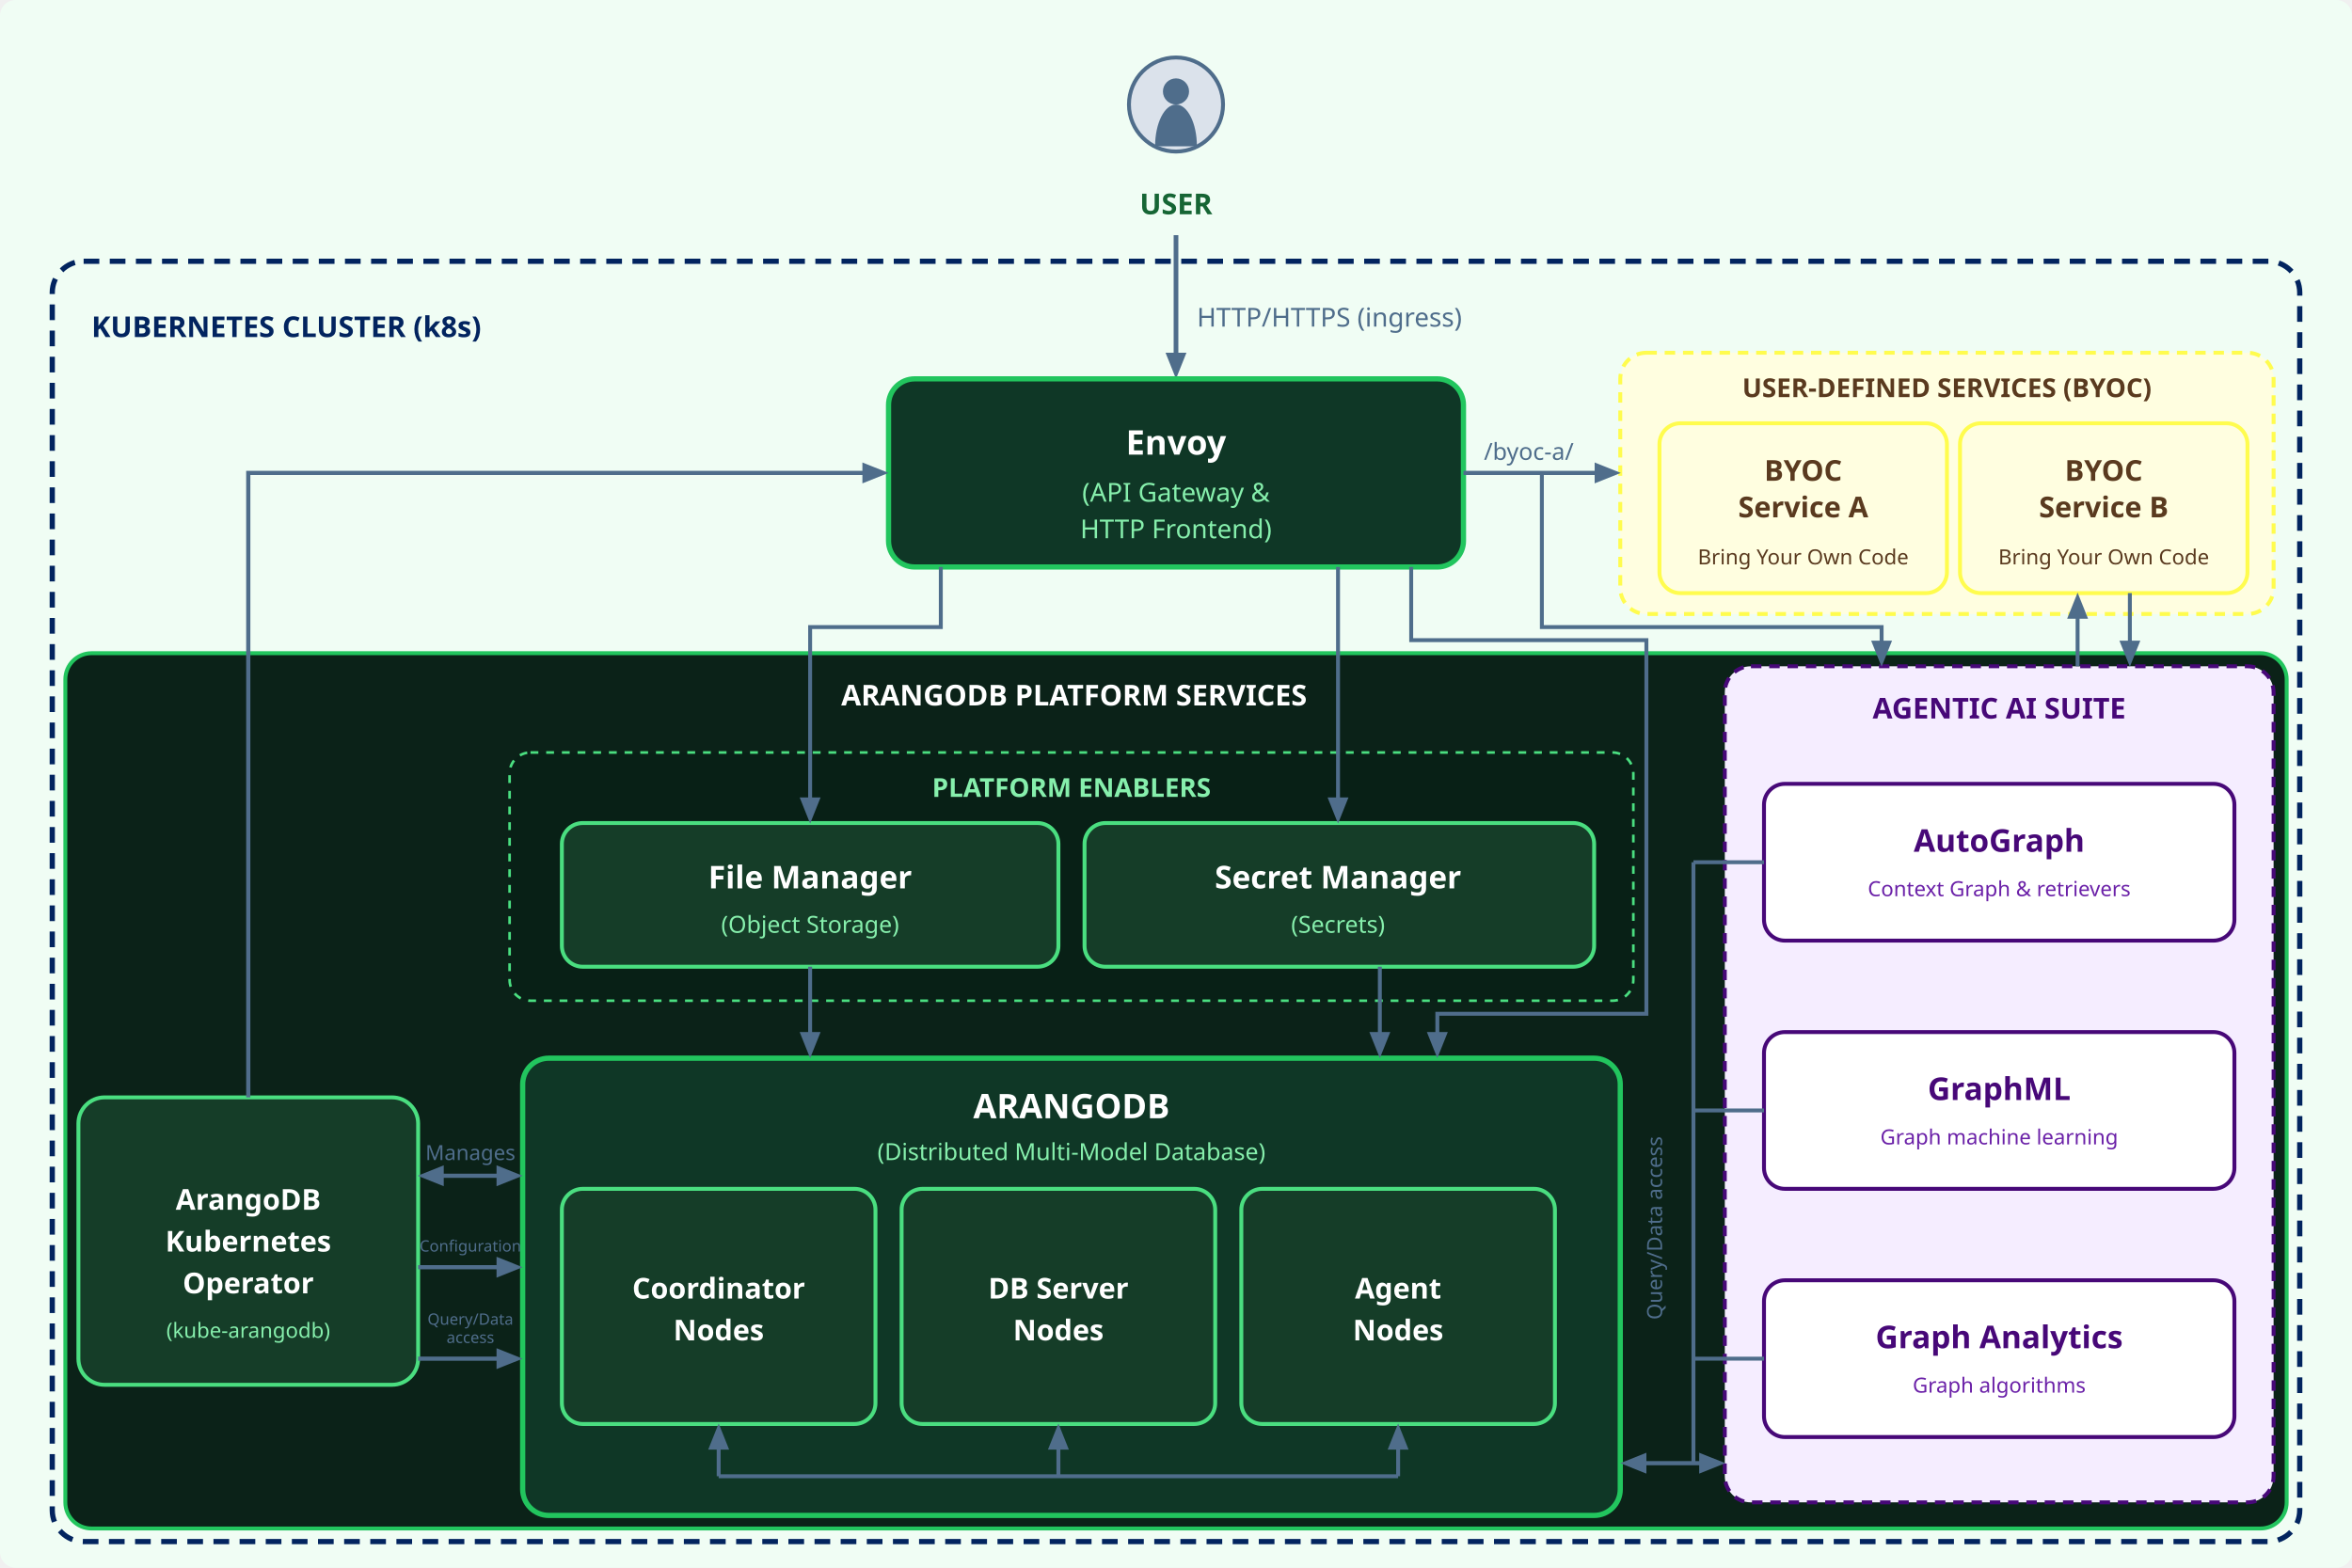
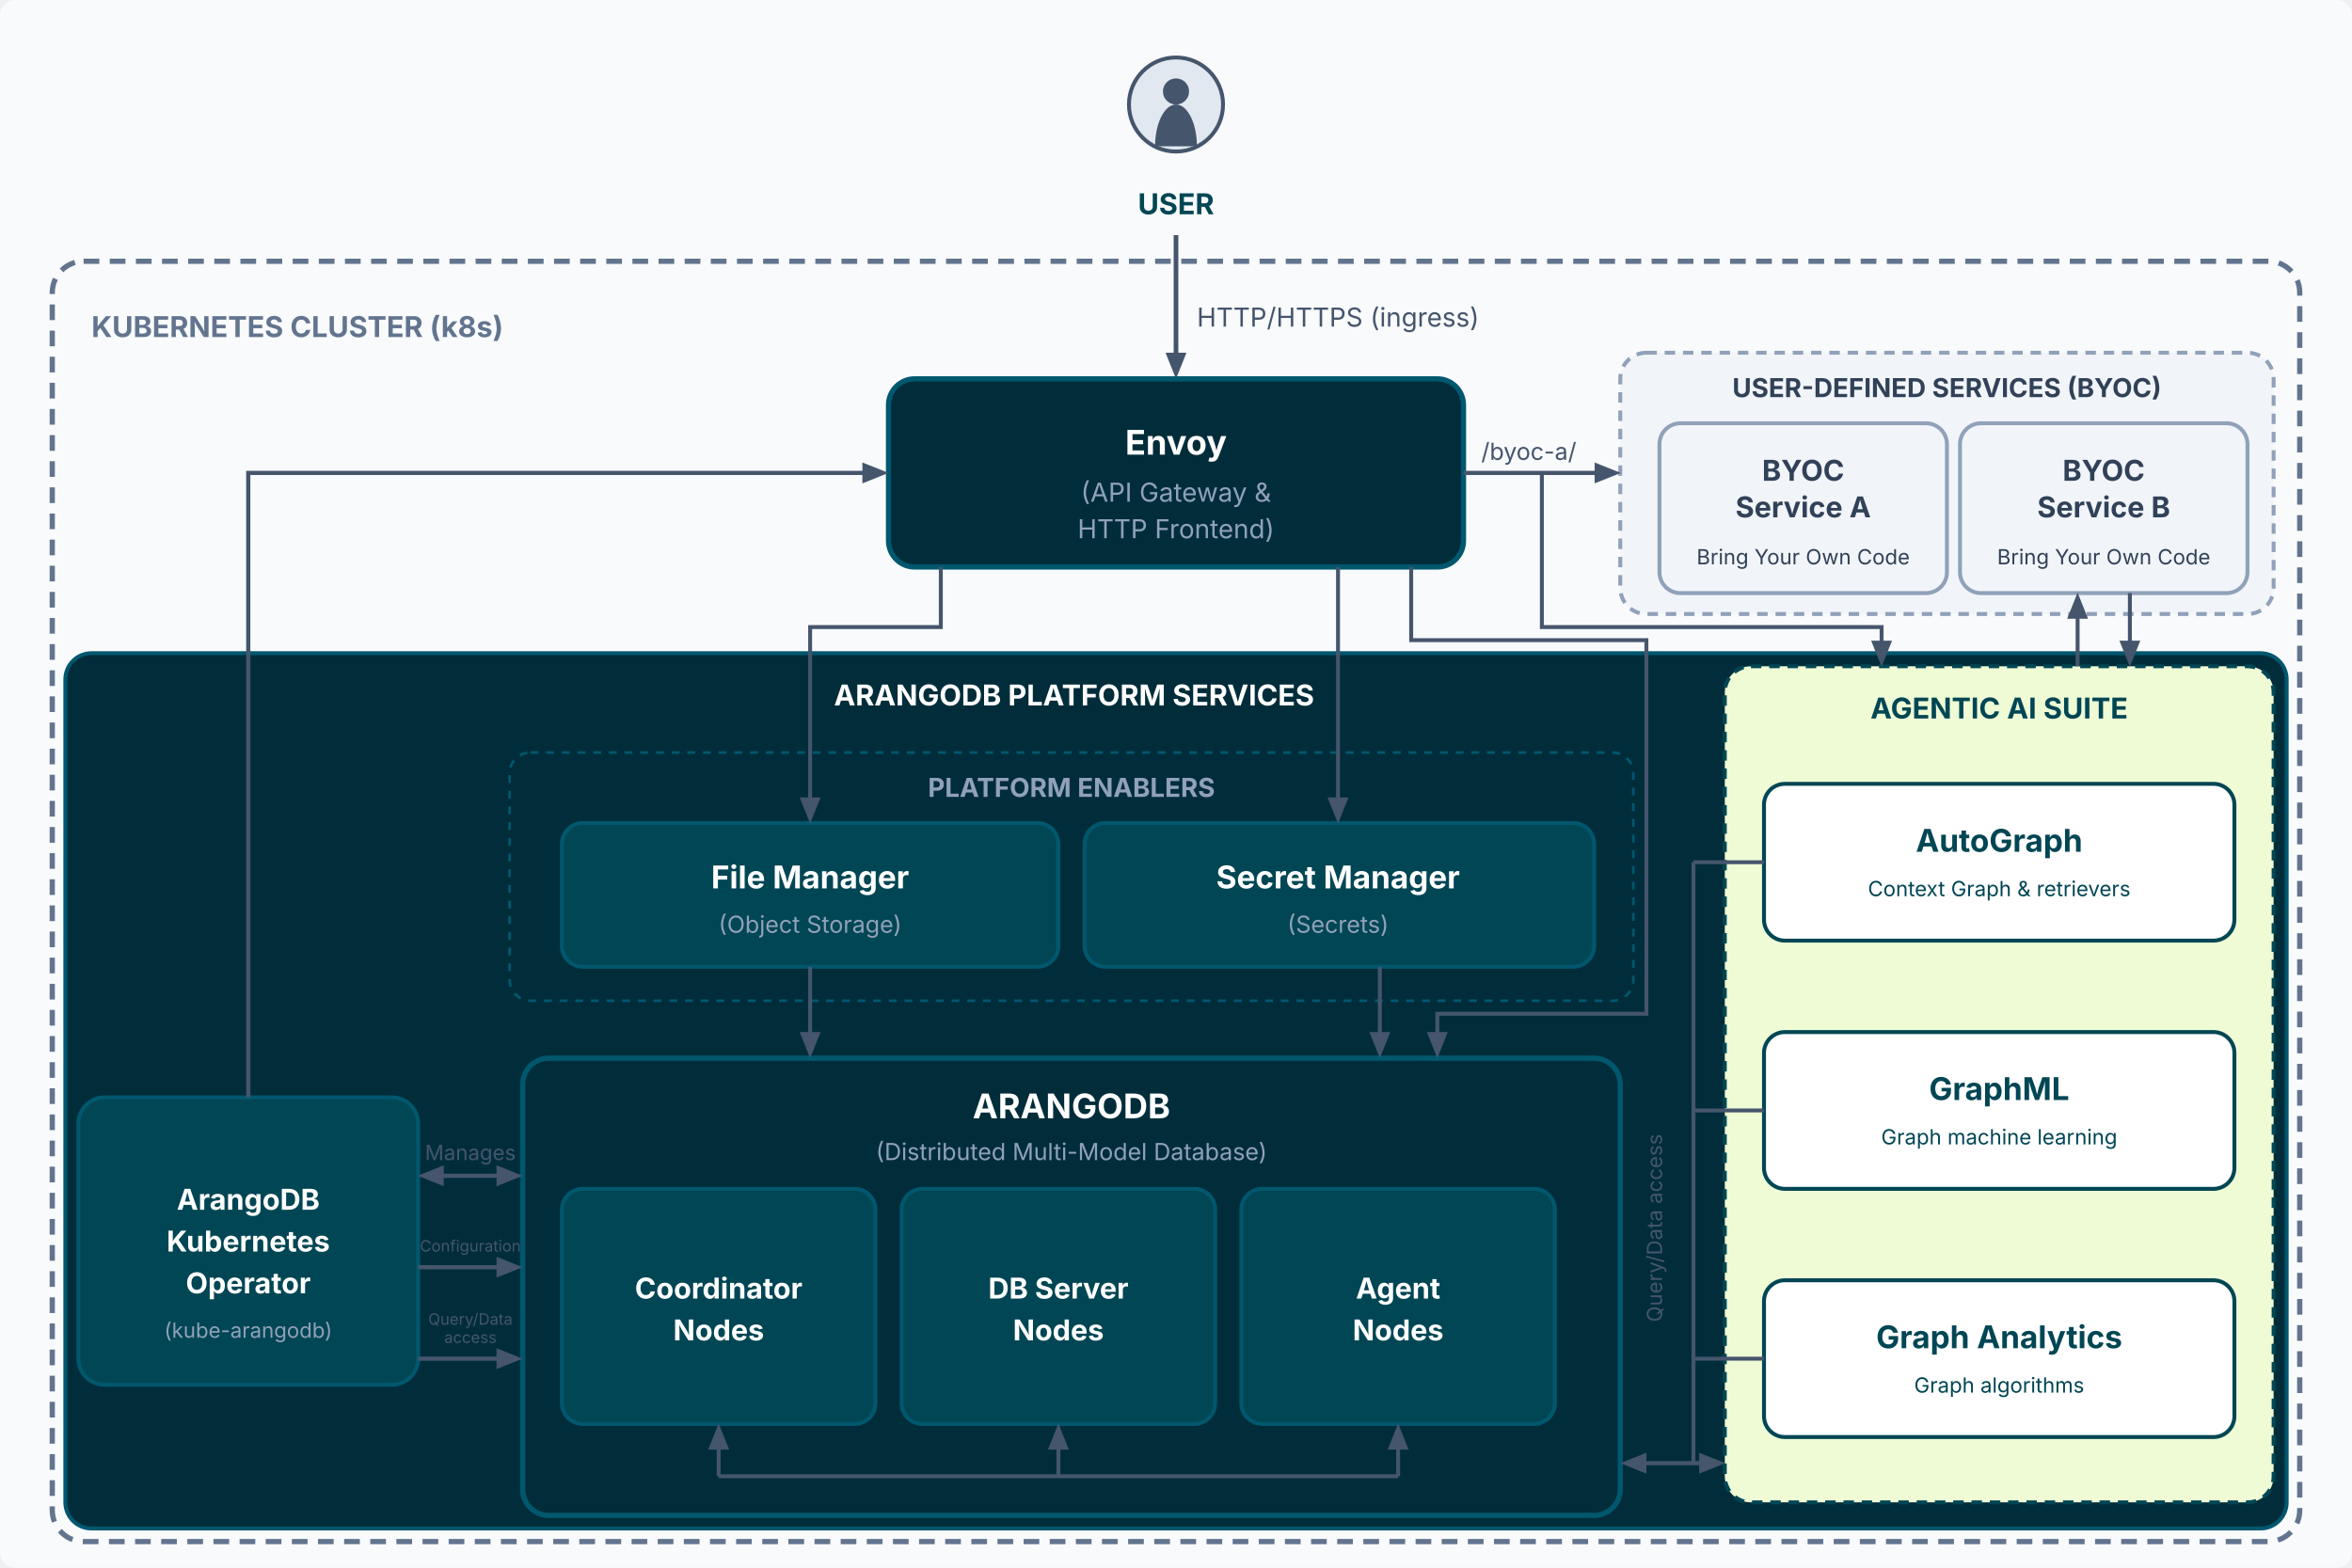
<svg xmlns="http://www.w3.org/2000/svg" xmlns:xlink="http://www.w3.org/1999/xlink" viewBox="0 0 900 600" width="900" height="600">
  <style>
    .arch .card-link { cursor: pointer; }
    .arch .card-link .node { transition: fill 120ms, stroke 120ms; }
-     .arch .card-link:hover .node    { fill: #1f5c38; stroke: #4ade80; }
-     .arch .card-link:hover .node-db { fill: #174d2e; stroke: #4ade80; }
-     .arch .card-link:hover .node-ai { fill: #e9d8fb; stroke: #470878; }
-     .arch .card-link:hover .node-byoc { fill: #FFFC4E; stroke: #5a3a1f; }
-     .arch .card-link:hover .node-op { fill: #1f5c38; stroke: #4ade80; }
+     .arch .card-link:hover .node    { fill: #06838a; stroke: #00576e; }
+     .arch .card-link:hover .node-db { fill: #00576e; stroke: #00576e; }
+     .arch .card-link:hover .node-ai { fill: #befe99; stroke: #014654; }
+     .arch .card-link:hover .node-byoc { fill: #90a1b9; stroke: #314158; }
+     .arch .card-link:hover .node-op { fill: #06838a; stroke: #00576e; }
  </style>
  <defs>
    <marker id="arrow-g" markerWidth="10" markerHeight="8" refX="2" refY="4" orient="auto" markerUnits="userSpaceOnUse">
-       <polygon points="0 0,10 4,0 8" fill="#4F6D8B" />
+       <polygon points="0 0,10 4,0 8" fill="#45556c" />
    </marker>
    <marker id="arrow-g-start" markerWidth="10" markerHeight="8" refX="8" refY="4" orient="auto" markerUnits="userSpaceOnUse">
-       <polygon points="10 0,0 4,10 8" fill="#4F6D8B" />
+       <polygon points="10 0,0 4,10 8" fill="#45556c" />
    </marker>
  </defs>
  <g class="arch">
-     <rect width="900" height="600" fill="#f0fdf4" rx="6" />
+     <rect width="900" height="600" fill="#f8fafc" rx="6" />
    <g>
-       <circle cx="450" cy="40" r="18" fill="#dbe2eb" stroke="#4F6D8B" stroke-width="1.5" />
-       <circle cx="450" cy="35" r="5" fill="#4F6D8B" />
-       <path d="M 442 56 A 8 16 0 0 1 458 56 Z" fill="#4F6D8B" />
-       <text x="450" y="82" text-anchor="middle" font-family="sans-serif" font-size="11" font-weight="bold" fill="#166534">USER</text>
+       <circle cx="450" cy="40" r="18" fill="#e2e8f0" stroke="#45556c" stroke-width="1.5" />
+       <circle cx="450" cy="35" r="5" fill="#45556c" />
+       <path d="M 442 56 A 8 16 0 0 1 458 56 Z" fill="#45556c" />
+       <text x="450" y="82" text-anchor="middle" font-family="Inter, -apple-system, BlinkMacSystemFont, 'Segoe UI', Helvetica, Arial, sans-serif" font-size="11" font-weight="bold" fill="#014654">USER</text>
    </g>
-     <rect x="20" y="100" width="860" height="490" rx="12" fill="#f0fdf4" stroke="#02245F" stroke-width="2" stroke-dasharray="6 4" />
+     <rect x="20" y="100" width="860" height="490" rx="12" fill="#f8fafc" stroke="#62748e" stroke-width="2" stroke-dasharray="6 4" />
    <a xlink:href="https://kubernetes.io/" target="_blank">
-       <text x="35" y="129" font-family="sans-serif" font-size="11" font-weight="bold" fill="#02245F">KUBERNETES CLUSTER (k8s)</text>
+       <text x="35" y="129" font-family="Inter, -apple-system, BlinkMacSystemFont, 'Segoe UI', Helvetica, Arial, sans-serif" font-size="11" font-weight="bold" fill="#62748e">KUBERNETES CLUSTER (k8s)</text>
    </a>
-     <path d="M 450 90 L 450 137" stroke="#4F6D8B" stroke-width="1.8" fill="none" marker-end="url(#arrow-g)" />
-     <text x="458" y="125" font-family="sans-serif" font-size="10" fill="#4F6D8B">HTTP/HTTPS (ingress)</text>
+     <path d="M 450 90 L 450 137" stroke="#45556c" stroke-width="1.8" fill="none" marker-end="url(#arrow-g)" />
+     <text x="458" y="125" font-family="Inter, -apple-system, BlinkMacSystemFont, 'Segoe UI', Helvetica, Arial, sans-serif" font-size="10" fill="#45556c">HTTP/HTTPS (ingress)</text>
    <a class="card-link" xlink:href="/contextual-data-platform/architecture/#third-party-components-used-by-the-platform">
-       <rect x="340" y="145" width="220" height="72" rx="10" class="node" fill="#0f3726" stroke="#22c55e" stroke-width="2" />
-       <text x="450" y="174" text-anchor="middle" font-family="sans-serif" font-size="13" font-weight="bold" fill="#ffffff">Envoy</text>
-       <text x="450" y="192" text-anchor="middle" font-family="sans-serif" font-size="10" fill="#86efac">(API Gateway &amp;</text>
-       <text x="450" y="206" text-anchor="middle" font-family="sans-serif" font-size="10" fill="#86efac">HTTP Frontend)</text>
+       <rect x="340" y="145" width="220" height="72" rx="10" class="node" fill="#012d3a" stroke="#00576e" stroke-width="2" />
+       <text x="450" y="174" text-anchor="middle" font-family="Inter, -apple-system, BlinkMacSystemFont, 'Segoe UI', Helvetica, Arial, sans-serif" font-size="13" font-weight="bold" fill="#ffffff">Envoy</text>
+       <text x="450" y="192" text-anchor="middle" font-family="Inter, -apple-system, BlinkMacSystemFont, 'Segoe UI', Helvetica, Arial, sans-serif" font-size="10" fill="#90a1b9">(API Gateway &amp;</text>
+       <text x="450" y="206" text-anchor="middle" font-family="Inter, -apple-system, BlinkMacSystemFont, 'Segoe UI', Helvetica, Arial, sans-serif" font-size="10" fill="#90a1b9">HTTP Frontend)</text>
    </a>
    <a class="card-link" xlink:href="/platform-suite/container-manager/">
-       <rect x="620" y="135" width="250" height="100" rx="10" fill="#FFFEE0" stroke="#FFFC4E" stroke-width="1.5" stroke-dasharray="4 3" />
-       <text x="745" y="152" text-anchor="middle" font-family="sans-serif" font-size="10" font-weight="bold" fill="#5a3a1f">USER-DEFINED SERVICES (BYOC)</text>
+       <rect x="620" y="135" width="250" height="100" rx="10" fill="#f1f5f9" stroke="#90a1b9" stroke-width="1.5" stroke-dasharray="4 3" />
+       <text x="745" y="152" text-anchor="middle" font-family="Inter, -apple-system, BlinkMacSystemFont, 'Segoe UI', Helvetica, Arial, sans-serif" font-size="10" font-weight="bold" fill="#314158">USER-DEFINED SERVICES (BYOC)</text>
    </a>
    <a class="card-link" xlink:href="/platform-suite/container-manager/">
-       <rect x="635" y="162" width="110" height="65" rx="8" class="node-byoc" fill="#FFFEE0" stroke="#FFFC4E" stroke-width="1.5" />
-       <text x="690" y="184" text-anchor="middle" font-family="sans-serif" font-size="11" font-weight="bold" fill="#5a3a1f">BYOC</text>
-       <text x="690" y="198" text-anchor="middle" font-family="sans-serif" font-size="11" font-weight="bold" fill="#5a3a1f">Service A</text>
-       <text x="690" y="216" text-anchor="middle" font-family="sans-serif" font-size="8" fill="#5a3a1f">Bring Your Own Code</text>
+       <rect x="635" y="162" width="110" height="65" rx="8" class="node-byoc" fill="#f1f5f9" stroke="#90a1b9" stroke-width="1.5" />
+       <text x="690" y="184" text-anchor="middle" font-family="Inter, -apple-system, BlinkMacSystemFont, 'Segoe UI', Helvetica, Arial, sans-serif" font-size="11" font-weight="bold" fill="#314158">BYOC</text>
+       <text x="690" y="198" text-anchor="middle" font-family="Inter, -apple-system, BlinkMacSystemFont, 'Segoe UI', Helvetica, Arial, sans-serif" font-size="11" font-weight="bold" fill="#314158">Service A</text>
+       <text x="690" y="216" text-anchor="middle" font-family="Inter, -apple-system, BlinkMacSystemFont, 'Segoe UI', Helvetica, Arial, sans-serif" font-size="8" fill="#314158">Bring Your Own Code</text>
    </a>
    <a class="card-link" xlink:href="/platform-suite/container-manager/">
-       <rect x="750" y="162" width="110" height="65" rx="8" class="node-byoc" fill="#FFFEE0" stroke="#FFFC4E" stroke-width="1.5" />
-       <text x="805" y="184" text-anchor="middle" font-family="sans-serif" font-size="11" font-weight="bold" fill="#5a3a1f">BYOC</text>
-       <text x="805" y="198" text-anchor="middle" font-family="sans-serif" font-size="11" font-weight="bold" fill="#5a3a1f">Service B</text>
-       <text x="805" y="216" text-anchor="middle" font-family="sans-serif" font-size="8" fill="#5a3a1f">Bring Your Own Code</text>
+       <rect x="750" y="162" width="110" height="65" rx="8" class="node-byoc" fill="#f1f5f9" stroke="#90a1b9" stroke-width="1.5" />
+       <text x="805" y="184" text-anchor="middle" font-family="Inter, -apple-system, BlinkMacSystemFont, 'Segoe UI', Helvetica, Arial, sans-serif" font-size="11" font-weight="bold" fill="#314158">BYOC</text>
+       <text x="805" y="198" text-anchor="middle" font-family="Inter, -apple-system, BlinkMacSystemFont, 'Segoe UI', Helvetica, Arial, sans-serif" font-size="11" font-weight="bold" fill="#314158">Service B</text>
+       <text x="805" y="216" text-anchor="middle" font-family="Inter, -apple-system, BlinkMacSystemFont, 'Segoe UI', Helvetica, Arial, sans-serif" font-size="8" fill="#314158">Bring Your Own Code</text>
    </a>
-     <path d="M 560 181 L 612.2 181" stroke="#4F6D8B" stroke-width="1.6" fill="none" marker-end="url(#arrow-g)" />
-     <text x="585" y="176" text-anchor="middle" font-family="sans-serif" font-size="9" fill="#4F6D8B">/byoc-a/</text>
-     <rect x="25" y="250" width="850" height="335" rx="10" fill="#0b2218" stroke="#22c55e" stroke-width="1.5" />
-     <text x="411" y="270" text-anchor="middle" font-family="sans-serif" font-size="11" font-weight="bold" fill="#ffffff">ARANGODB PLATFORM SERVICES</text>
-     <rect x="195" y="288" width="430" height="95" rx="8" fill="#082016" stroke="#4ade80" stroke-width="1" stroke-dasharray="3 3" />
-     <text x="410" y="305" text-anchor="middle" font-family="sans-serif" font-size="10" font-weight="bold" fill="#86efac">PLATFORM ENABLERS</text>
+     <path d="M 560 181 L 612.2 181" stroke="#45556c" stroke-width="1.6" fill="none" marker-end="url(#arrow-g)" />
+     <text x="585" y="176" text-anchor="middle" font-family="Inter, -apple-system, BlinkMacSystemFont, 'Segoe UI', Helvetica, Arial, sans-serif" font-size="9" fill="#45556c">/byoc-a/</text>
+     <rect x="25" y="250" width="850" height="335" rx="10" fill="#012d3a" stroke="#00576e" stroke-width="1.5" />
+     <text x="411" y="270" text-anchor="middle" font-family="Inter, -apple-system, BlinkMacSystemFont, 'Segoe UI', Helvetica, Arial, sans-serif" font-size="11" font-weight="bold" fill="#ffffff">ARANGODB PLATFORM SERVICES</text>
+     <rect x="195" y="288" width="430" height="95" rx="8" fill="#012d3a" stroke="#00576e" stroke-width="1" stroke-dasharray="3 3" />
+     <text x="410" y="305" text-anchor="middle" font-family="Inter, -apple-system, BlinkMacSystemFont, 'Segoe UI', Helvetica, Arial, sans-serif" font-size="10" font-weight="bold" fill="#90a1b9">PLATFORM ENABLERS</text>
    <a class="card-link" xlink:href="/platform-suite/file-manager/">
-       <rect x="215" y="315" width="190" height="55" rx="8" class="node" fill="#153d28" stroke="#4ade80" stroke-width="1.5" />
-       <text x="310" y="340" text-anchor="middle" font-family="sans-serif" font-size="12" font-weight="bold" fill="#ffffff">File Manager</text>
-       <text x="310" y="357" text-anchor="middle" font-family="sans-serif" font-size="9" fill="#86efac">(Object Storage)</text>
+       <rect x="215" y="315" width="190" height="55" rx="8" class="node" fill="#014654" stroke="#00576e" stroke-width="1.5" />
+       <text x="310" y="340" text-anchor="middle" font-family="Inter, -apple-system, BlinkMacSystemFont, 'Segoe UI', Helvetica, Arial, sans-serif" font-size="12" font-weight="bold" fill="#ffffff">File Manager</text>
+       <text x="310" y="357" text-anchor="middle" font-family="Inter, -apple-system, BlinkMacSystemFont, 'Segoe UI', Helvetica, Arial, sans-serif" font-size="9" fill="#90a1b9">(Object Storage)</text>
    </a>
    <a class="card-link" xlink:href="/platform-suite/secrets-manager/">
-       <rect x="415" y="315" width="195" height="55" rx="8" class="node" fill="#153d28" stroke="#4ade80" stroke-width="1.5" />
-       <text x="512" y="340" text-anchor="middle" font-family="sans-serif" font-size="12" font-weight="bold" fill="#ffffff">Secret Manager</text>
-       <text x="512" y="357" text-anchor="middle" font-family="sans-serif" font-size="9" fill="#86efac">(Secrets)</text>
+       <rect x="415" y="315" width="195" height="55" rx="8" class="node" fill="#014654" stroke="#00576e" stroke-width="1.5" />
+       <text x="512" y="340" text-anchor="middle" font-family="Inter, -apple-system, BlinkMacSystemFont, 'Segoe UI', Helvetica, Arial, sans-serif" font-size="12" font-weight="bold" fill="#ffffff">Secret Manager</text>
+       <text x="512" y="357" text-anchor="middle" font-family="Inter, -apple-system, BlinkMacSystemFont, 'Segoe UI', Helvetica, Arial, sans-serif" font-size="9" fill="#90a1b9">(Secrets)</text>
    </a>
    <a class="card-link" xlink:href="/arangodb/">
-       <rect x="200" y="405" width="420" height="175" rx="10" class="node-db" fill="#0f3726" stroke="#22c55e" stroke-width="2" />
-       <text x="410" y="428" text-anchor="middle" font-family="sans-serif" font-size="13" font-weight="bold" fill="#ffffff">ARANGODB</text>
-       <text x="410" y="444" text-anchor="middle" font-family="sans-serif" font-size="9" fill="#86efac">(Distributed Multi-Model Database)</text>
+       <rect x="200" y="405" width="420" height="175" rx="10" class="node-db" fill="#012d3a" stroke="#00576e" stroke-width="2" />
+       <text x="410" y="428" text-anchor="middle" font-family="Inter, -apple-system, BlinkMacSystemFont, 'Segoe UI', Helvetica, Arial, sans-serif" font-size="13" font-weight="bold" fill="#ffffff">ARANGODB</text>
+       <text x="410" y="444" text-anchor="middle" font-family="Inter, -apple-system, BlinkMacSystemFont, 'Segoe UI', Helvetica, Arial, sans-serif" font-size="9" fill="#90a1b9">(Distributed Multi-Model Database)</text>
    </a>
    <a class="card-link" xlink:href="/arangodb/4.x/deploy/cluster/">
-       <rect x="215" y="455" width="120" height="90" rx="8" class="node" fill="#153d28" stroke="#4ade80" stroke-width="1.5" />
-       <text x="275" y="497" text-anchor="middle" font-family="sans-serif" font-size="11" font-weight="bold" fill="#ffffff">Coordinator</text>
-       <text x="275" y="513" text-anchor="middle" font-family="sans-serif" font-size="11" font-weight="bold" fill="#ffffff">Nodes</text>
+       <rect x="215" y="455" width="120" height="90" rx="8" class="node" fill="#014654" stroke="#00576e" stroke-width="1.5" />
+       <text x="275" y="497" text-anchor="middle" font-family="Inter, -apple-system, BlinkMacSystemFont, 'Segoe UI', Helvetica, Arial, sans-serif" font-size="11" font-weight="bold" fill="#ffffff">Coordinator</text>
+       <text x="275" y="513" text-anchor="middle" font-family="Inter, -apple-system, BlinkMacSystemFont, 'Segoe UI', Helvetica, Arial, sans-serif" font-size="11" font-weight="bold" fill="#ffffff">Nodes</text>
    </a>
    <a class="card-link" xlink:href="/arangodb/4.x/deploy/cluster/">
-       <rect x="345" y="455" width="120" height="90" rx="8" class="node" fill="#153d28" stroke="#4ade80" stroke-width="1.5" />
-       <text x="405" y="497" text-anchor="middle" font-family="sans-serif" font-size="11" font-weight="bold" fill="#ffffff">DB Server</text>
-       <text x="405" y="513" text-anchor="middle" font-family="sans-serif" font-size="11" font-weight="bold" fill="#ffffff">Nodes</text>
+       <rect x="345" y="455" width="120" height="90" rx="8" class="node" fill="#014654" stroke="#00576e" stroke-width="1.5" />
+       <text x="405" y="497" text-anchor="middle" font-family="Inter, -apple-system, BlinkMacSystemFont, 'Segoe UI', Helvetica, Arial, sans-serif" font-size="11" font-weight="bold" fill="#ffffff">DB Server</text>
+       <text x="405" y="513" text-anchor="middle" font-family="Inter, -apple-system, BlinkMacSystemFont, 'Segoe UI', Helvetica, Arial, sans-serif" font-size="11" font-weight="bold" fill="#ffffff">Nodes</text>
    </a>
    <a class="card-link" xlink:href="/arangodb/4.x/deploy/cluster/">
-       <rect x="475" y="455" width="120" height="90" rx="8" class="node" fill="#153d28" stroke="#4ade80" stroke-width="1.5" />
-       <text x="535" y="497" text-anchor="middle" font-family="sans-serif" font-size="11" font-weight="bold" fill="#ffffff">Agent</text>
-       <text x="535" y="513" text-anchor="middle" font-family="sans-serif" font-size="11" font-weight="bold" fill="#ffffff">Nodes</text>
+       <rect x="475" y="455" width="120" height="90" rx="8" class="node" fill="#014654" stroke="#00576e" stroke-width="1.5" />
+       <text x="535" y="497" text-anchor="middle" font-family="Inter, -apple-system, BlinkMacSystemFont, 'Segoe UI', Helvetica, Arial, sans-serif" font-size="11" font-weight="bold" fill="#ffffff">Agent</text>
+       <text x="535" y="513" text-anchor="middle" font-family="Inter, -apple-system, BlinkMacSystemFont, 'Segoe UI', Helvetica, Arial, sans-serif" font-size="11" font-weight="bold" fill="#ffffff">Nodes</text>
    </a>
-     <path d="M 275 565 L 535 565" stroke="#4F6D8B" stroke-width="1.5" fill="none" />
-     <path d="M 275 565 L 275 552.8" stroke="#4F6D8B" stroke-width="1.5" fill="none" marker-end="url(#arrow-g)" />
-     <path d="M 405 565 L 405 552.8" stroke="#4F6D8B" stroke-width="1.5" fill="none" marker-end="url(#arrow-g)" />
-     <path d="M 535 565 L 535 552.8" stroke="#4F6D8B" stroke-width="1.5" fill="none" marker-end="url(#arrow-g)" />
+     <path d="M 275 565 L 535 565" stroke="#45556c" stroke-width="1.5" fill="none" />
+     <path d="M 275 565 L 275 552.8" stroke="#45556c" stroke-width="1.5" fill="none" marker-end="url(#arrow-g)" />
+     <path d="M 405 565 L 405 552.8" stroke="#45556c" stroke-width="1.5" fill="none" marker-end="url(#arrow-g)" />
+     <path d="M 535 565 L 535 552.8" stroke="#45556c" stroke-width="1.5" fill="none" marker-end="url(#arrow-g)" />
    <a class="card-link" xlink:href="/agentic-ai-suite/">
-       <rect x="660" y="255" width="210" height="320" rx="10" fill="#f5edff" stroke="#470878" stroke-width="1.5" stroke-dasharray="4 3" />
-       <text x="765" y="275" text-anchor="middle" font-family="sans-serif" font-size="11" font-weight="bold" fill="#470878">AGENTIC AI SUITE</text>
+       <rect x="660" y="255" width="210" height="320" rx="10" fill="#eefbd5" stroke="#014654" stroke-width="1.5" stroke-dasharray="4 3" />
+       <text x="765" y="275" text-anchor="middle" font-family="Inter, -apple-system, BlinkMacSystemFont, 'Segoe UI', Helvetica, Arial, sans-serif" font-size="11" font-weight="bold" fill="#014654">AGENTIC AI SUITE</text>
    </a>
-     <path d="M 590 181 L 590 240 L 720 240 L 720 247.2" stroke="#4F6D8B" stroke-width="1.5" fill="none" marker-end="url(#arrow-g)" />
+     <path d="M 590 181 L 590 240 L 720 240 L 720 247.2" stroke="#45556c" stroke-width="1.5" fill="none" marker-end="url(#arrow-g)" />
    <a class="card-link" xlink:href="/agentic-ai-suite/autograph/">
-       <rect x="675" y="300" width="180" height="60" rx="8" class="node-ai" fill="#ffffff" stroke="#470878" stroke-width="1.5" />
-       <text x="765" y="326" text-anchor="middle" font-family="sans-serif" font-size="12" font-weight="bold" fill="#470878">AutoGraph</text>
-       <text x="765" y="343" text-anchor="middle" font-family="sans-serif" font-size="8" fill="#6b21a8">Context Graph &amp; retrievers</text>
+       <rect x="675" y="300" width="180" height="60" rx="8" class="node-ai" fill="#ffffff" stroke="#014654" stroke-width="1.5" />
+       <text x="765" y="326" text-anchor="middle" font-family="Inter, -apple-system, BlinkMacSystemFont, 'Segoe UI', Helvetica, Arial, sans-serif" font-size="12" font-weight="bold" fill="#014654">AutoGraph</text>
+       <text x="765" y="343" text-anchor="middle" font-family="Inter, -apple-system, BlinkMacSystemFont, 'Segoe UI', Helvetica, Arial, sans-serif" font-size="8" fill="#014654">Context Graph &amp; retrievers</text>
    </a>
    <a class="card-link" xlink:href="/agentic-ai-suite/graphml/">
-       <rect x="675" y="395" width="180" height="60" rx="8" class="node-ai" fill="#ffffff" stroke="#470878" stroke-width="1.5" />
-       <text x="765" y="421" text-anchor="middle" font-family="sans-serif" font-size="12" font-weight="bold" fill="#470878">GraphML</text>
-       <text x="765" y="438" text-anchor="middle" font-family="sans-serif" font-size="8" fill="#6b21a8">Graph machine learning</text>
+       <rect x="675" y="395" width="180" height="60" rx="8" class="node-ai" fill="#ffffff" stroke="#014654" stroke-width="1.5" />
+       <text x="765" y="421" text-anchor="middle" font-family="Inter, -apple-system, BlinkMacSystemFont, 'Segoe UI', Helvetica, Arial, sans-serif" font-size="12" font-weight="bold" fill="#014654">GraphML</text>
+       <text x="765" y="438" text-anchor="middle" font-family="Inter, -apple-system, BlinkMacSystemFont, 'Segoe UI', Helvetica, Arial, sans-serif" font-size="8" fill="#014654">Graph machine learning</text>
    </a>
    <a class="card-link" xlink:href="/agentic-ai-suite/graph-analytics/">
-       <rect x="675" y="490" width="180" height="60" rx="8" class="node-ai" fill="#ffffff" stroke="#470878" stroke-width="1.5" />
-       <text x="765" y="516" text-anchor="middle" font-family="sans-serif" font-size="12" font-weight="bold" fill="#470878">Graph Analytics</text>
-       <text x="765" y="533" text-anchor="middle" font-family="sans-serif" font-size="8" fill="#6b21a8">Graph algorithms</text>
+       <rect x="675" y="490" width="180" height="60" rx="8" class="node-ai" fill="#ffffff" stroke="#014654" stroke-width="1.5" />
+       <text x="765" y="516" text-anchor="middle" font-family="Inter, -apple-system, BlinkMacSystemFont, 'Segoe UI', Helvetica, Arial, sans-serif" font-size="12" font-weight="bold" fill="#014654">Graph Analytics</text>
+       <text x="765" y="533" text-anchor="middle" font-family="Inter, -apple-system, BlinkMacSystemFont, 'Segoe UI', Helvetica, Arial, sans-serif" font-size="8" fill="#014654">Graph algorithms</text>
    </a>
    <a class="card-link" xlink:href="/contextual-data-platform/architecture/#the-arangodb-kubernetes-operator">
-       <rect x="30" y="420" width="130" height="110" rx="10" class="node-op" fill="#153d28" stroke="#4ade80" stroke-width="1.5" />
-       <text x="95" y="463" text-anchor="middle" font-family="sans-serif" font-size="11" font-weight="bold" fill="#ffffff">ArangoDB</text>
-       <text x="95" y="479" text-anchor="middle" font-family="sans-serif" font-size="11" font-weight="bold" fill="#ffffff">Kubernetes</text>
-       <text x="95" y="495" text-anchor="middle" font-family="sans-serif" font-size="11" font-weight="bold" fill="#ffffff">Operator</text>
-       <text x="95" y="512" text-anchor="middle" font-family="sans-serif" font-size="8" fill="#86efac">(kube-arangodb)</text>
+       <rect x="30" y="420" width="130" height="110" rx="10" class="node-op" fill="#014654" stroke="#00576e" stroke-width="1.5" />
+       <text x="95" y="463" text-anchor="middle" font-family="Inter, -apple-system, BlinkMacSystemFont, 'Segoe UI', Helvetica, Arial, sans-serif" font-size="11" font-weight="bold" fill="#ffffff">ArangoDB</text>
+       <text x="95" y="479" text-anchor="middle" font-family="Inter, -apple-system, BlinkMacSystemFont, 'Segoe UI', Helvetica, Arial, sans-serif" font-size="11" font-weight="bold" fill="#ffffff">Kubernetes</text>
+       <text x="95" y="495" text-anchor="middle" font-family="Inter, -apple-system, BlinkMacSystemFont, 'Segoe UI', Helvetica, Arial, sans-serif" font-size="11" font-weight="bold" fill="#ffffff">Operator</text>
+       <text x="95" y="512" text-anchor="middle" font-family="Inter, -apple-system, BlinkMacSystemFont, 'Segoe UI', Helvetica, Arial, sans-serif" font-size="8" fill="#90a1b9">(kube-arangodb)</text>
    </a>
-     <path d="M 167.8 450 L 192 450" stroke="#4F6D8B" stroke-width="1.6" fill="none" marker-end="url(#arrow-g)" marker-start="url(#arrow-g-start)" />
-     <text x="180" y="444" text-anchor="middle" font-family="sans-serif" font-size="8" fill="#4F6D8B">Manages</text>
-     <path d="M 160 485 L 192 485" stroke="#4F6D8B" stroke-width="1.6" fill="none" marker-end="url(#arrow-g)" />
-     <text x="180" y="479" text-anchor="middle" font-family="sans-serif" font-size="6" fill="#4F6D8B">Configuration</text>
-     <path d="M 160 520 L 192 520" stroke="#4F6D8B" stroke-width="1.6" fill="none" marker-end="url(#arrow-g)" />
-     <text x="180" y="507" text-anchor="middle" font-family="sans-serif" font-size="6" fill="#4F6D8B">Query/Data</text>
-     <text x="180" y="514" text-anchor="middle" font-family="sans-serif" font-size="6" fill="#4F6D8B">access</text>
-     <path d="M 95 420 L 95 181 L 332 181" stroke="#4F6D8B" stroke-width="1.6" fill="none" marker-end="url(#arrow-g)" />
-     <path d="M 360 217 L 360 240 L 310 240 L 310 307.2" stroke="#4F6D8B" stroke-width="1.5" fill="none" marker-end="url(#arrow-g)" />
-     <path d="M 512 217 L 512 307.2" stroke="#4F6D8B" stroke-width="1.5" fill="none" marker-end="url(#arrow-g)" />
-     <path d="M 540 217 L 540 245 L 630 245 L 630 388 L 550 388 L 550 397" stroke="#4F6D8B" stroke-width="1.5" fill="none" marker-end="url(#arrow-g)" />
-     <path d="M 310 370 L 310 397" stroke="#4F6D8B" stroke-width="1.5" fill="none" marker-end="url(#arrow-g)" />
-     <path d="M 528 370 L 528 397" stroke="#4F6D8B" stroke-width="1.5" fill="none" marker-end="url(#arrow-g)" />
-     <path d="M 795 255 L 795 234.8" stroke="#4F6D8B" stroke-width="1.5" fill="none" marker-end="url(#arrow-g)" />
-     <path d="M 815 227 L 815 247.2" stroke="#4F6D8B" stroke-width="1.5" fill="none" marker-end="url(#arrow-g)" />
-     <path d="M 648 330 L 648 560" stroke="#4F6D8B" stroke-width="1.5" fill="none" />
-     <path d="M 675 330 L 648 330" stroke="#4F6D8B" stroke-width="1.5" fill="none" />
-     <path d="M 675 425 L 648 425" stroke="#4F6D8B" stroke-width="1.5" fill="none" />
-     <path d="M 675 520 L 648 520" stroke="#4F6D8B" stroke-width="1.5" fill="none" />
-     <path d="M 652.2 560 L 628 560" stroke="#4F6D8B" stroke-width="1.6" fill="none" marker-end="url(#arrow-g)" marker-start="url(#arrow-g-start)" />
-     <text x="636" y="470" text-anchor="middle" transform="rotate(-90 636 470)" font-family="sans-serif" font-size="8" fill="#4F6D8B">Query/Data access</text>
+     <path d="M 167.8 450 L 192 450" stroke="#45556c" stroke-width="1.6" fill="none" marker-end="url(#arrow-g)" marker-start="url(#arrow-g-start)" />
+     <text x="180" y="444" text-anchor="middle" font-family="Inter, -apple-system, BlinkMacSystemFont, 'Segoe UI', Helvetica, Arial, sans-serif" font-size="8" fill="#45556c">Manages</text>
+     <path d="M 160 485 L 192 485" stroke="#45556c" stroke-width="1.6" fill="none" marker-end="url(#arrow-g)" />
+     <text x="180" y="479" text-anchor="middle" font-family="Inter, -apple-system, BlinkMacSystemFont, 'Segoe UI', Helvetica, Arial, sans-serif" font-size="6" fill="#45556c">Configuration</text>
+     <path d="M 160 520 L 192 520" stroke="#45556c" stroke-width="1.6" fill="none" marker-end="url(#arrow-g)" />
+     <text x="180" y="507" text-anchor="middle" font-family="Inter, -apple-system, BlinkMacSystemFont, 'Segoe UI', Helvetica, Arial, sans-serif" font-size="6" fill="#45556c">Query/Data</text>
+     <text x="180" y="514" text-anchor="middle" font-family="Inter, -apple-system, BlinkMacSystemFont, 'Segoe UI', Helvetica, Arial, sans-serif" font-size="6" fill="#45556c">access</text>
+     <path d="M 95 420 L 95 181 L 332 181" stroke="#45556c" stroke-width="1.6" fill="none" marker-end="url(#arrow-g)" />
+     <path d="M 360 217 L 360 240 L 310 240 L 310 307.2" stroke="#45556c" stroke-width="1.5" fill="none" marker-end="url(#arrow-g)" />
+     <path d="M 512 217 L 512 307.2" stroke="#45556c" stroke-width="1.5" fill="none" marker-end="url(#arrow-g)" />
+     <path d="M 540 217 L 540 245 L 630 245 L 630 388 L 550 388 L 550 397" stroke="#45556c" stroke-width="1.5" fill="none" marker-end="url(#arrow-g)" />
+     <path d="M 310 370 L 310 397" stroke="#45556c" stroke-width="1.5" fill="none" marker-end="url(#arrow-g)" />
+     <path d="M 528 370 L 528 397" stroke="#45556c" stroke-width="1.5" fill="none" marker-end="url(#arrow-g)" />
+     <path d="M 795 255 L 795 234.8" stroke="#45556c" stroke-width="1.5" fill="none" marker-end="url(#arrow-g)" />
+     <path d="M 815 227 L 815 247.2" stroke="#45556c" stroke-width="1.5" fill="none" marker-end="url(#arrow-g)" />
+     <path d="M 648 330 L 648 560" stroke="#45556c" stroke-width="1.5" fill="none" />
+     <path d="M 675 330 L 648 330" stroke="#45556c" stroke-width="1.5" fill="none" />
+     <path d="M 675 425 L 648 425" stroke="#45556c" stroke-width="1.5" fill="none" />
+     <path d="M 675 520 L 648 520" stroke="#45556c" stroke-width="1.5" fill="none" />
+     <path d="M 652.2 560 L 628 560" stroke="#45556c" stroke-width="1.6" fill="none" marker-end="url(#arrow-g)" marker-start="url(#arrow-g-start)" />
+     <text x="636" y="470" text-anchor="middle" transform="rotate(-90 636 470)" font-family="Inter, -apple-system, BlinkMacSystemFont, 'Segoe UI', Helvetica, Arial, sans-serif" font-size="8" fill="#45556c">Query/Data access</text>
  </g>
</svg>
